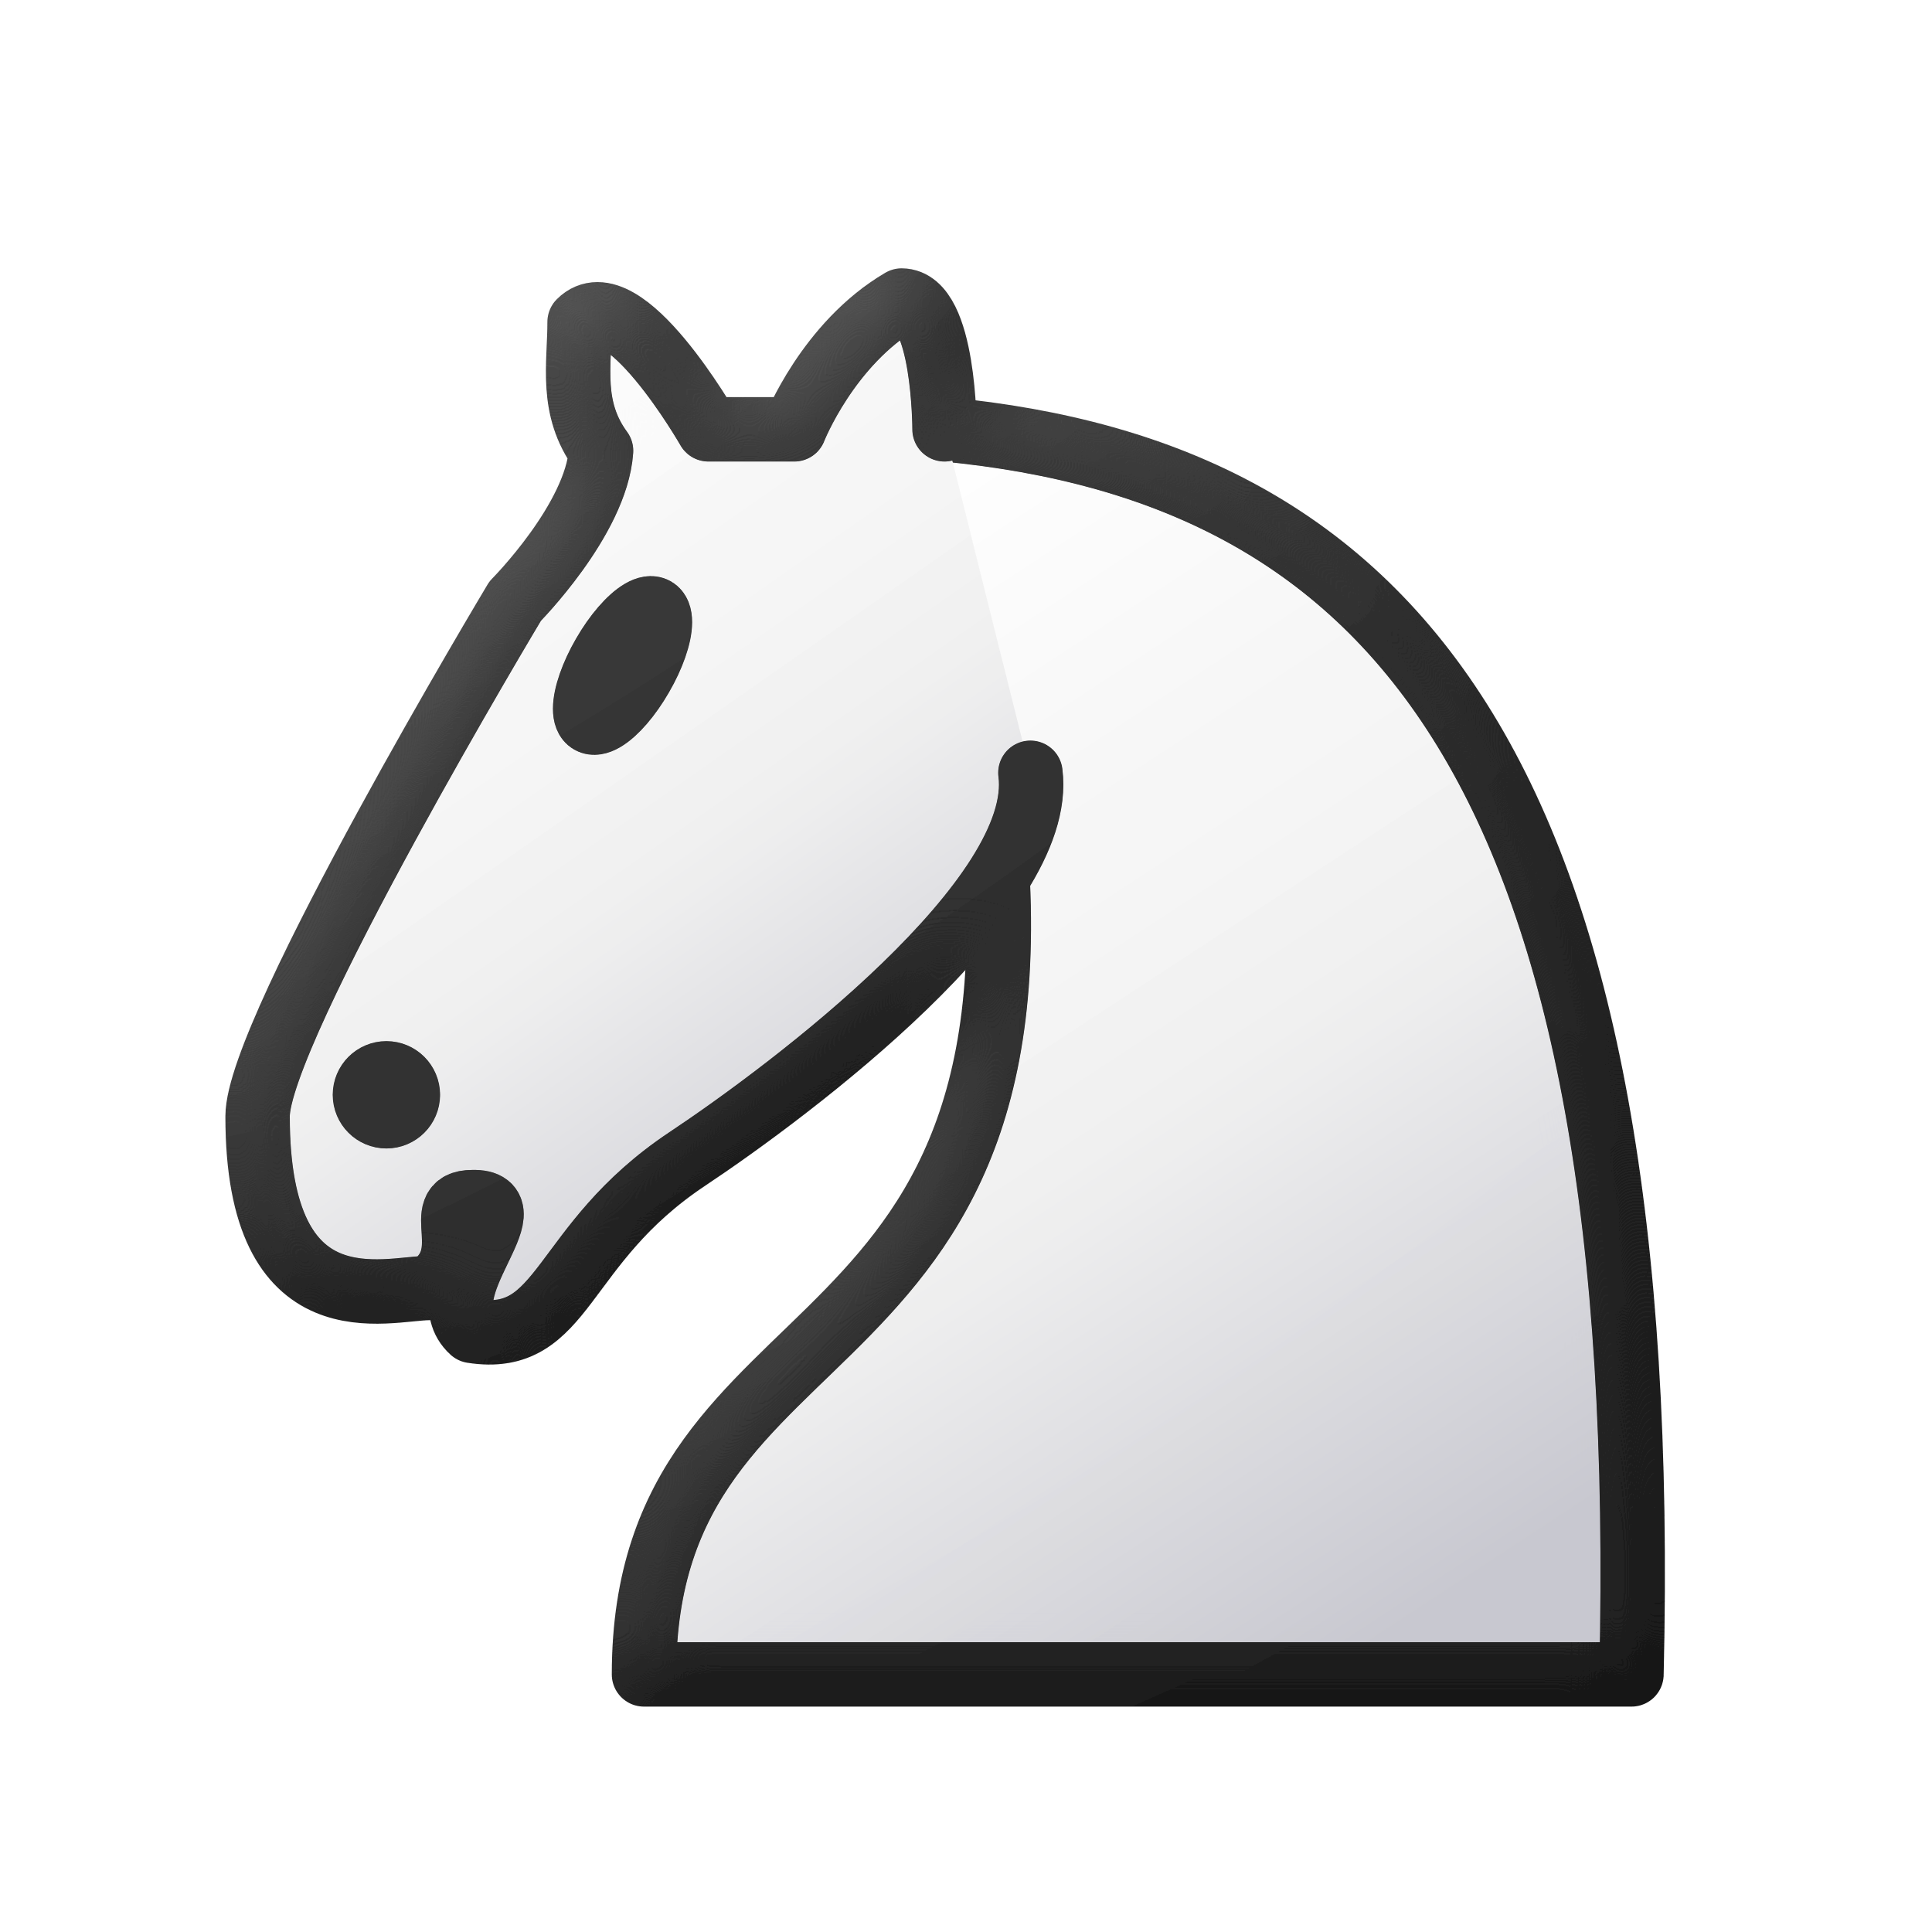
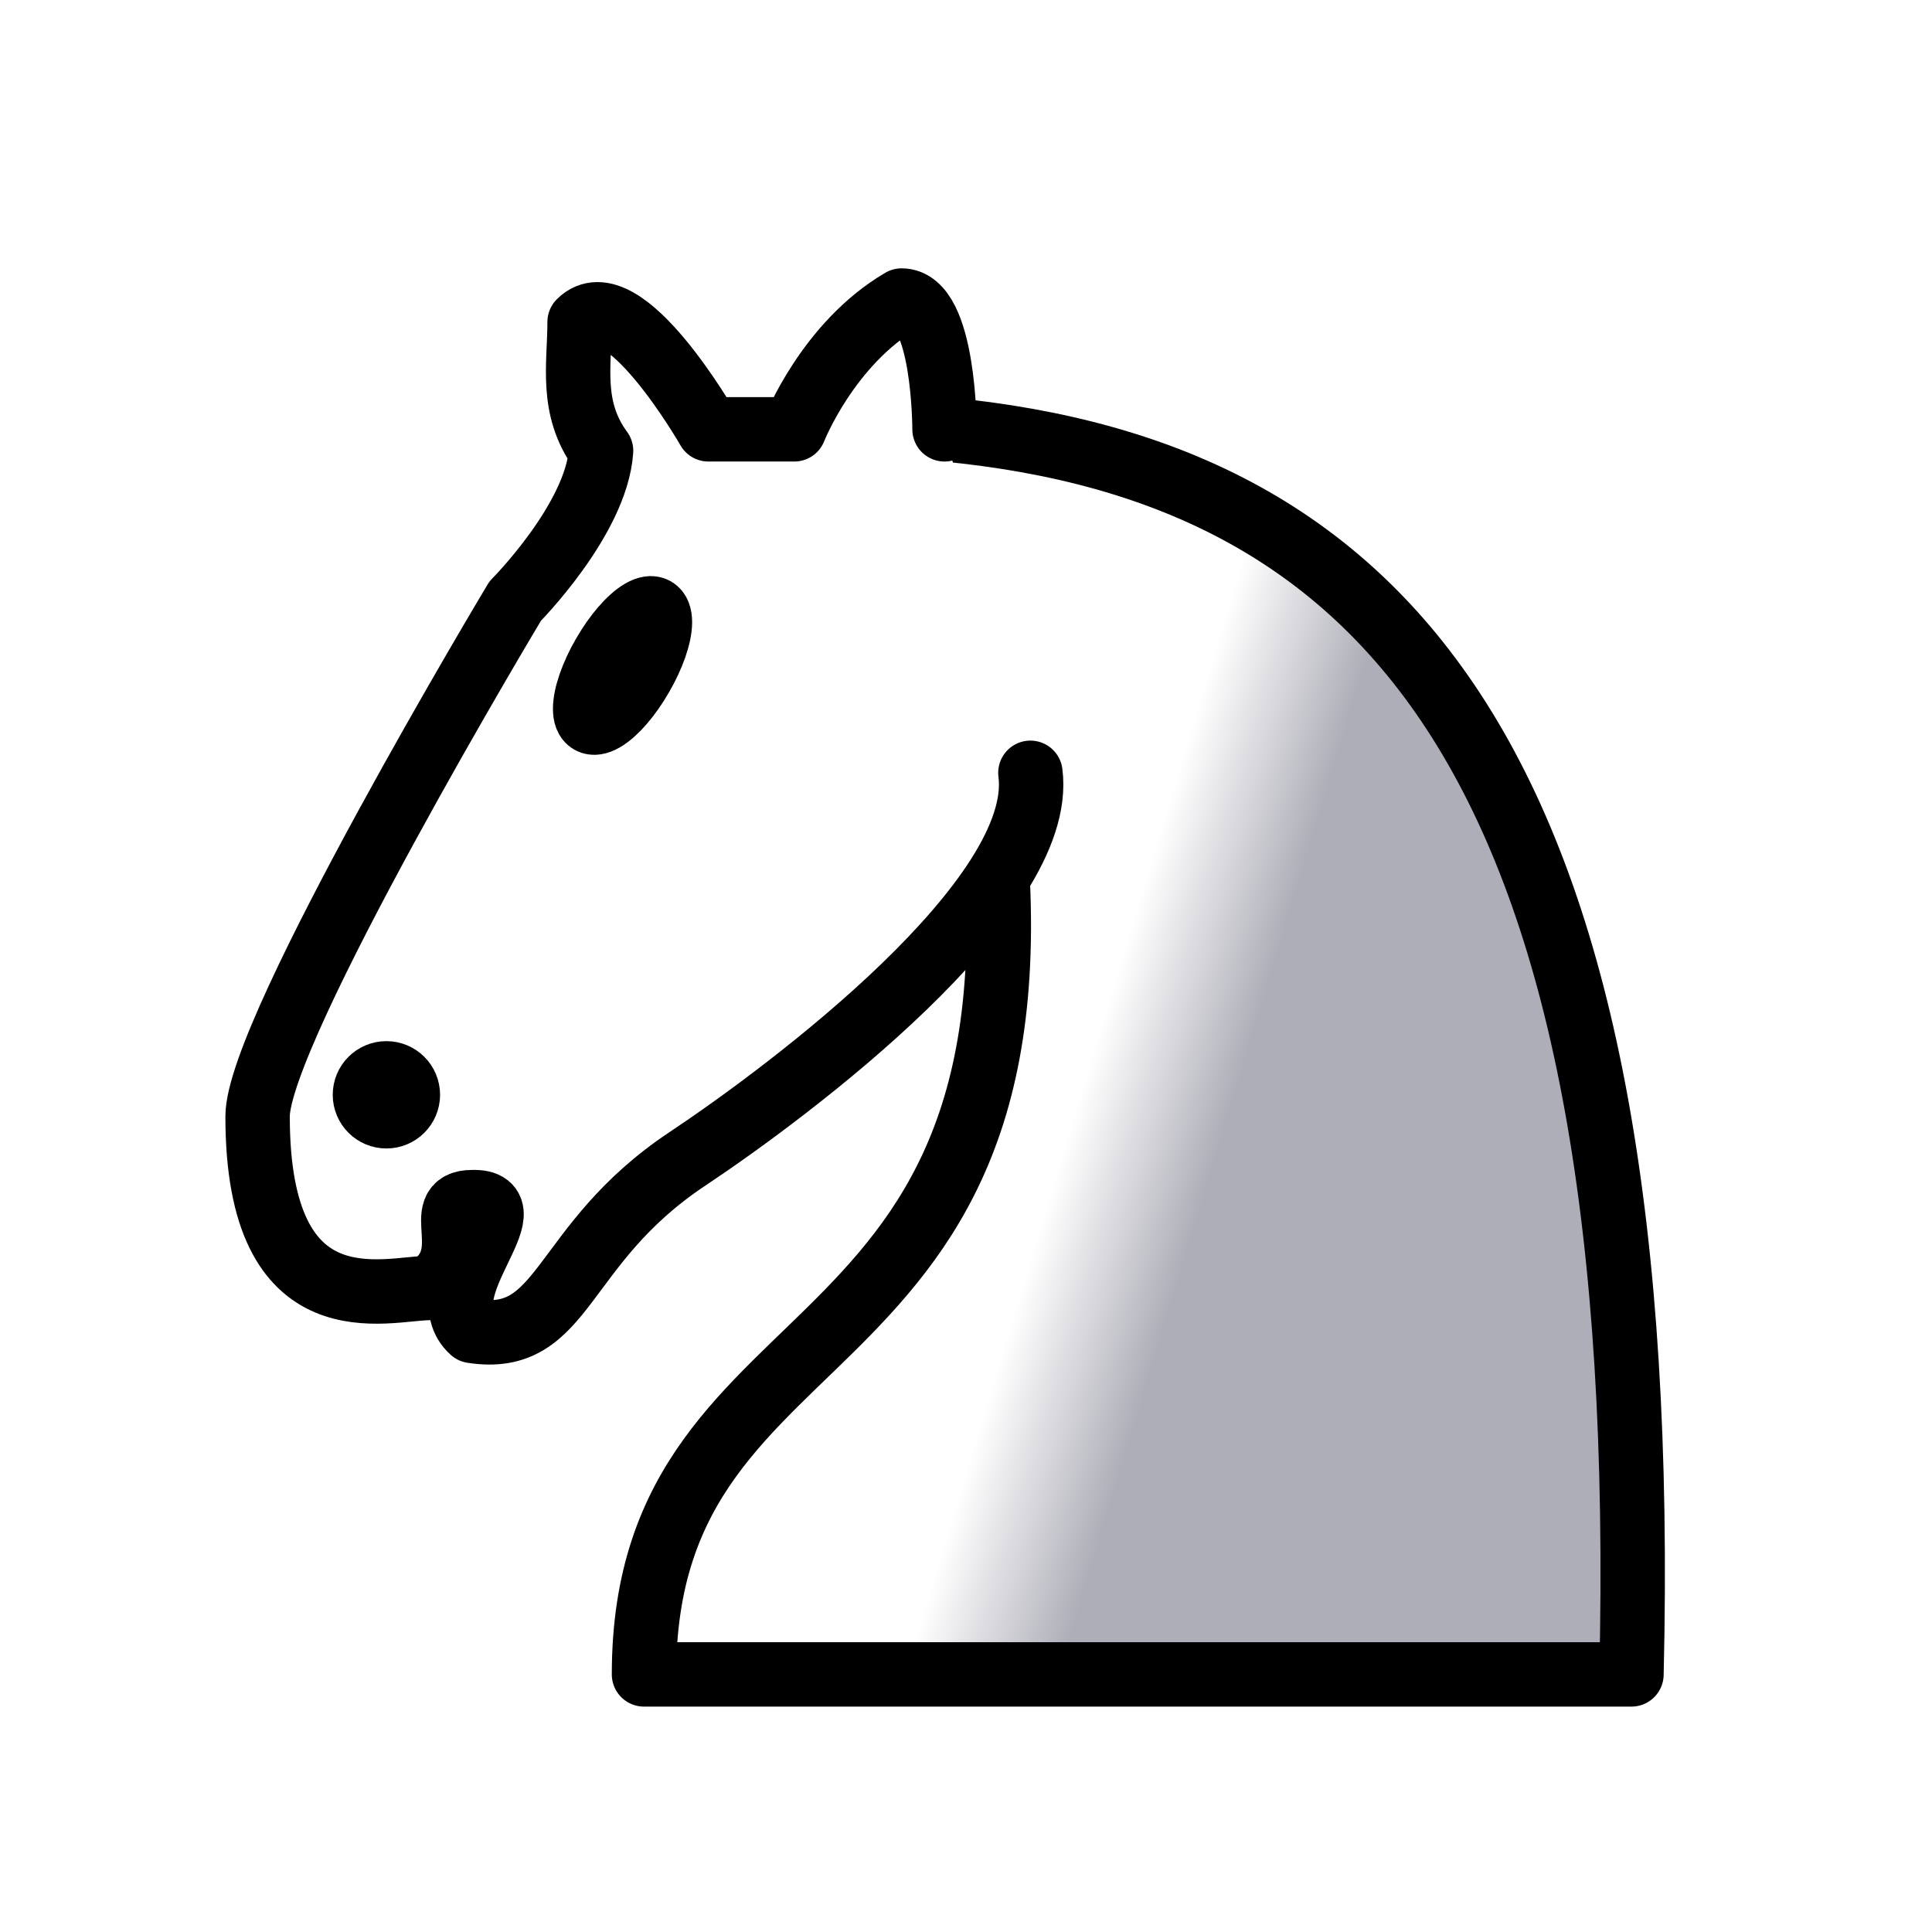
<svg xmlns="http://www.w3.org/2000/svg" viewBox="0 0 45 45">
  <defs>
-     <linearGradient id="gW" x1="0.2" y1="0.05" x2="0.7" y2="1">
+     <linearGradient id="gW" gradientUnits="userSpaceOnUse" x1="6" y1="15" x2="39" y2="25">
      <stop offset="0" stop-color="#ffffff" />
-       <stop offset="0.55" stop-color="#f0f0f0" />
-       <stop offset="1" stop-color="#c7c7cf" />
+       <stop offset="0.62" stop-color="#ffffff" />
+       <stop offset="0.72" stop-color="#aeaeb8" />
+       <stop offset="1" stop-color="#aeaeb8" />
    </linearGradient>
-     <linearGradient id="gB" x1="0.2" y1="0.05" x2="0.7" y2="1">
-       <stop offset="0" stop-color="#5f5f66" />
-       <stop offset="0.5" stop-color="#28282c" />
-       <stop offset="1" stop-color="#050505" />
+     <linearGradient id="gB" gradientUnits="userSpaceOnUse" x1="6" y1="15" x2="39" y2="25">
+       <stop offset="0" stop-color="#aeaeb8" />
+       <stop offset="0.1" stop-color="#aeaeb8" />
+       <stop offset="0.18" stop-color="#3a3a42" />
+       <stop offset="0.8" stop-color="#3a3a42" />
+       <stop offset="0.88" stop-color="#121214" />
+       <stop offset="1" stop-color="#121214" />
    </linearGradient>
-     <filter id="edge" x="-40%" y="-40%" width="180%" height="180%">
-       <feDropShadow dx="0" dy="1.2" stdDeviation="1" flood-color="#000" flood-opacity="0.4" />
-       <feGaussianBlur in="SourceAlpha" stdDeviation="0.9" result="blur" />
-       <feSpecularLighting in="blur" surfaceScale="3.5" specularConstant="0.8" specularExponent="20" lighting-color="#ffffff" result="spec">
-         <fePointLight x="-30" y="-55" z="45" />
-       </feSpecularLighting>
-       <feComposite in="spec" in2="SourceAlpha" operator="in" result="specClip" />
-       <feMerge>
-         <feMergeNode in="SourceGraphic" />
-         <feMergeNode in="specClip" />
-       </feMerge>
-     </filter>
+     <radialGradient id="gW-dot" cx="0.32" cy="0.3" r="0.85">
+       <stop offset="0" stop-color="#ffffff" />
+       <stop offset="0.55" stop-color="#ffffff" />
+       <stop offset="1" stop-color="#aeaeb8" />
+     </radialGradient>
+     <radialGradient id="gB-dot" cx="0.32" cy="0.3" r="0.9">
+       <stop offset="0" stop-color="#aeaeb8" />
+       <stop offset="0.3" stop-color="#aeaeb8" />
+       <stop offset="0.55" stop-color="#3a3a42" />
+       <stop offset="1" stop-color="#121214" />
+     </radialGradient>
  </defs>
-   <g filter="url(#edge)">
-     <g fill="none" fill-rule="evenodd" stroke="#000" stroke-linecap="round" stroke-linejoin="round" stroke-width="1.5">
-       <path fill="url(#gW)" d="M22 10c10.5 1 16.5 8 16 29H15c0-9 10-6.5 8-21" />
-       <path fill="url(#gW)" d="M24 18c.38 2.91-5.55 7.37-8 9-3 2-2.82 4.34-5 4-1.042-.94 1.41-3.04 0-3-1 0 .19 1.23-1 2-1 0-4.003 1-4-4 0-2 6-12 6-12s1.89-1.9 2-3.5c-.73-.994-.5-2-.5-3 1-1 3 2.5 3 2.5h2s.78-1.992 2.5-3c1 0 1 3 1 3" />
-       <path fill="url(#gB)" d="M9.5 25.5a.5.5 0 1 1-1 0 .5.5 0 1 1 1 0m5.433-9.75a.5 1.5 30 1 1-.866-.5.5 1.5 30 1 1 .866.5" />
-     </g>
+   <g fill="none" fill-rule="evenodd" stroke="#000" stroke-linecap="round" stroke-linejoin="round" stroke-width="1.5">
+     <path fill="url(#gW)" d="M22 10c10.5 1 16.5 8 16 29H15c0-9 10-6.5 8-21" />
+     <path fill="url(#gW)" d="M24 18c.38 2.91-5.55 7.37-8 9-3 2-2.82 4.34-5 4-1.042-.94 1.41-3.04 0-3-1 0 .19 1.23-1 2-1 0-4.003 1-4-4 0-2 6-12 6-12s1.89-1.9 2-3.5c-.73-.994-.5-2-.5-3 1-1 3 2.5 3 2.5h2s.78-1.992 2.5-3c1 0 1 3 1 3" />
+     <path fill="#000000" d="M9.5 25.5a.5.5 0 1 1-1 0 .5.5 0 1 1 1 0m5.433-9.75a.5 1.5 30 1 1-.866-.5.5 1.5 30 1 1 .866.5" />
  </g>
</svg>
